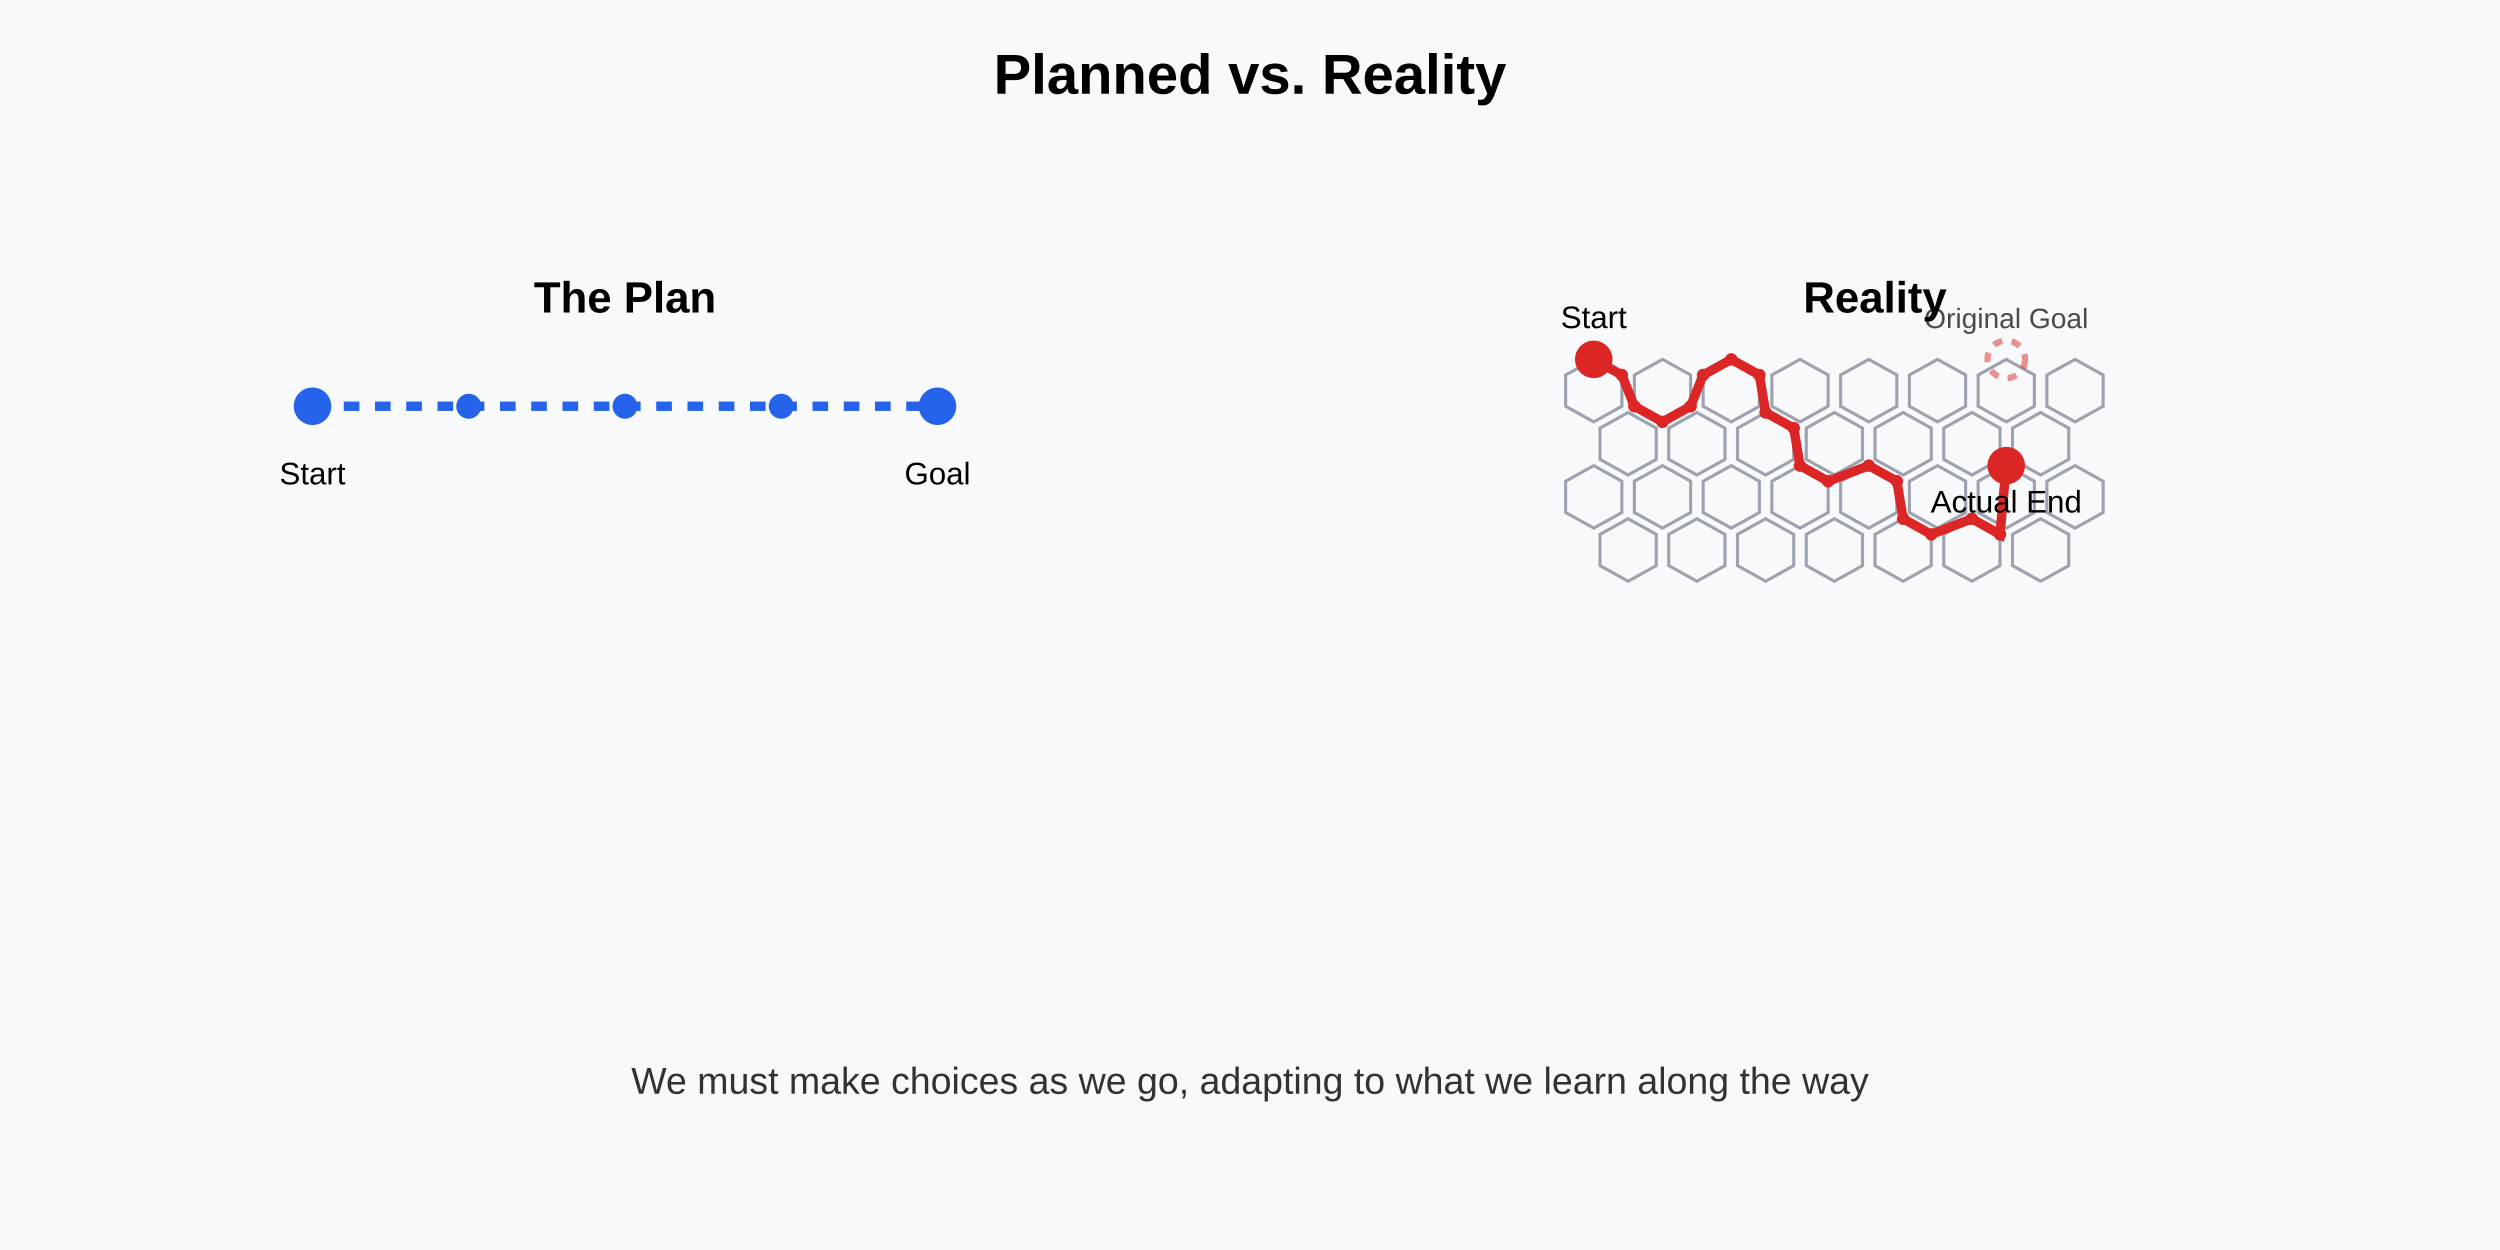
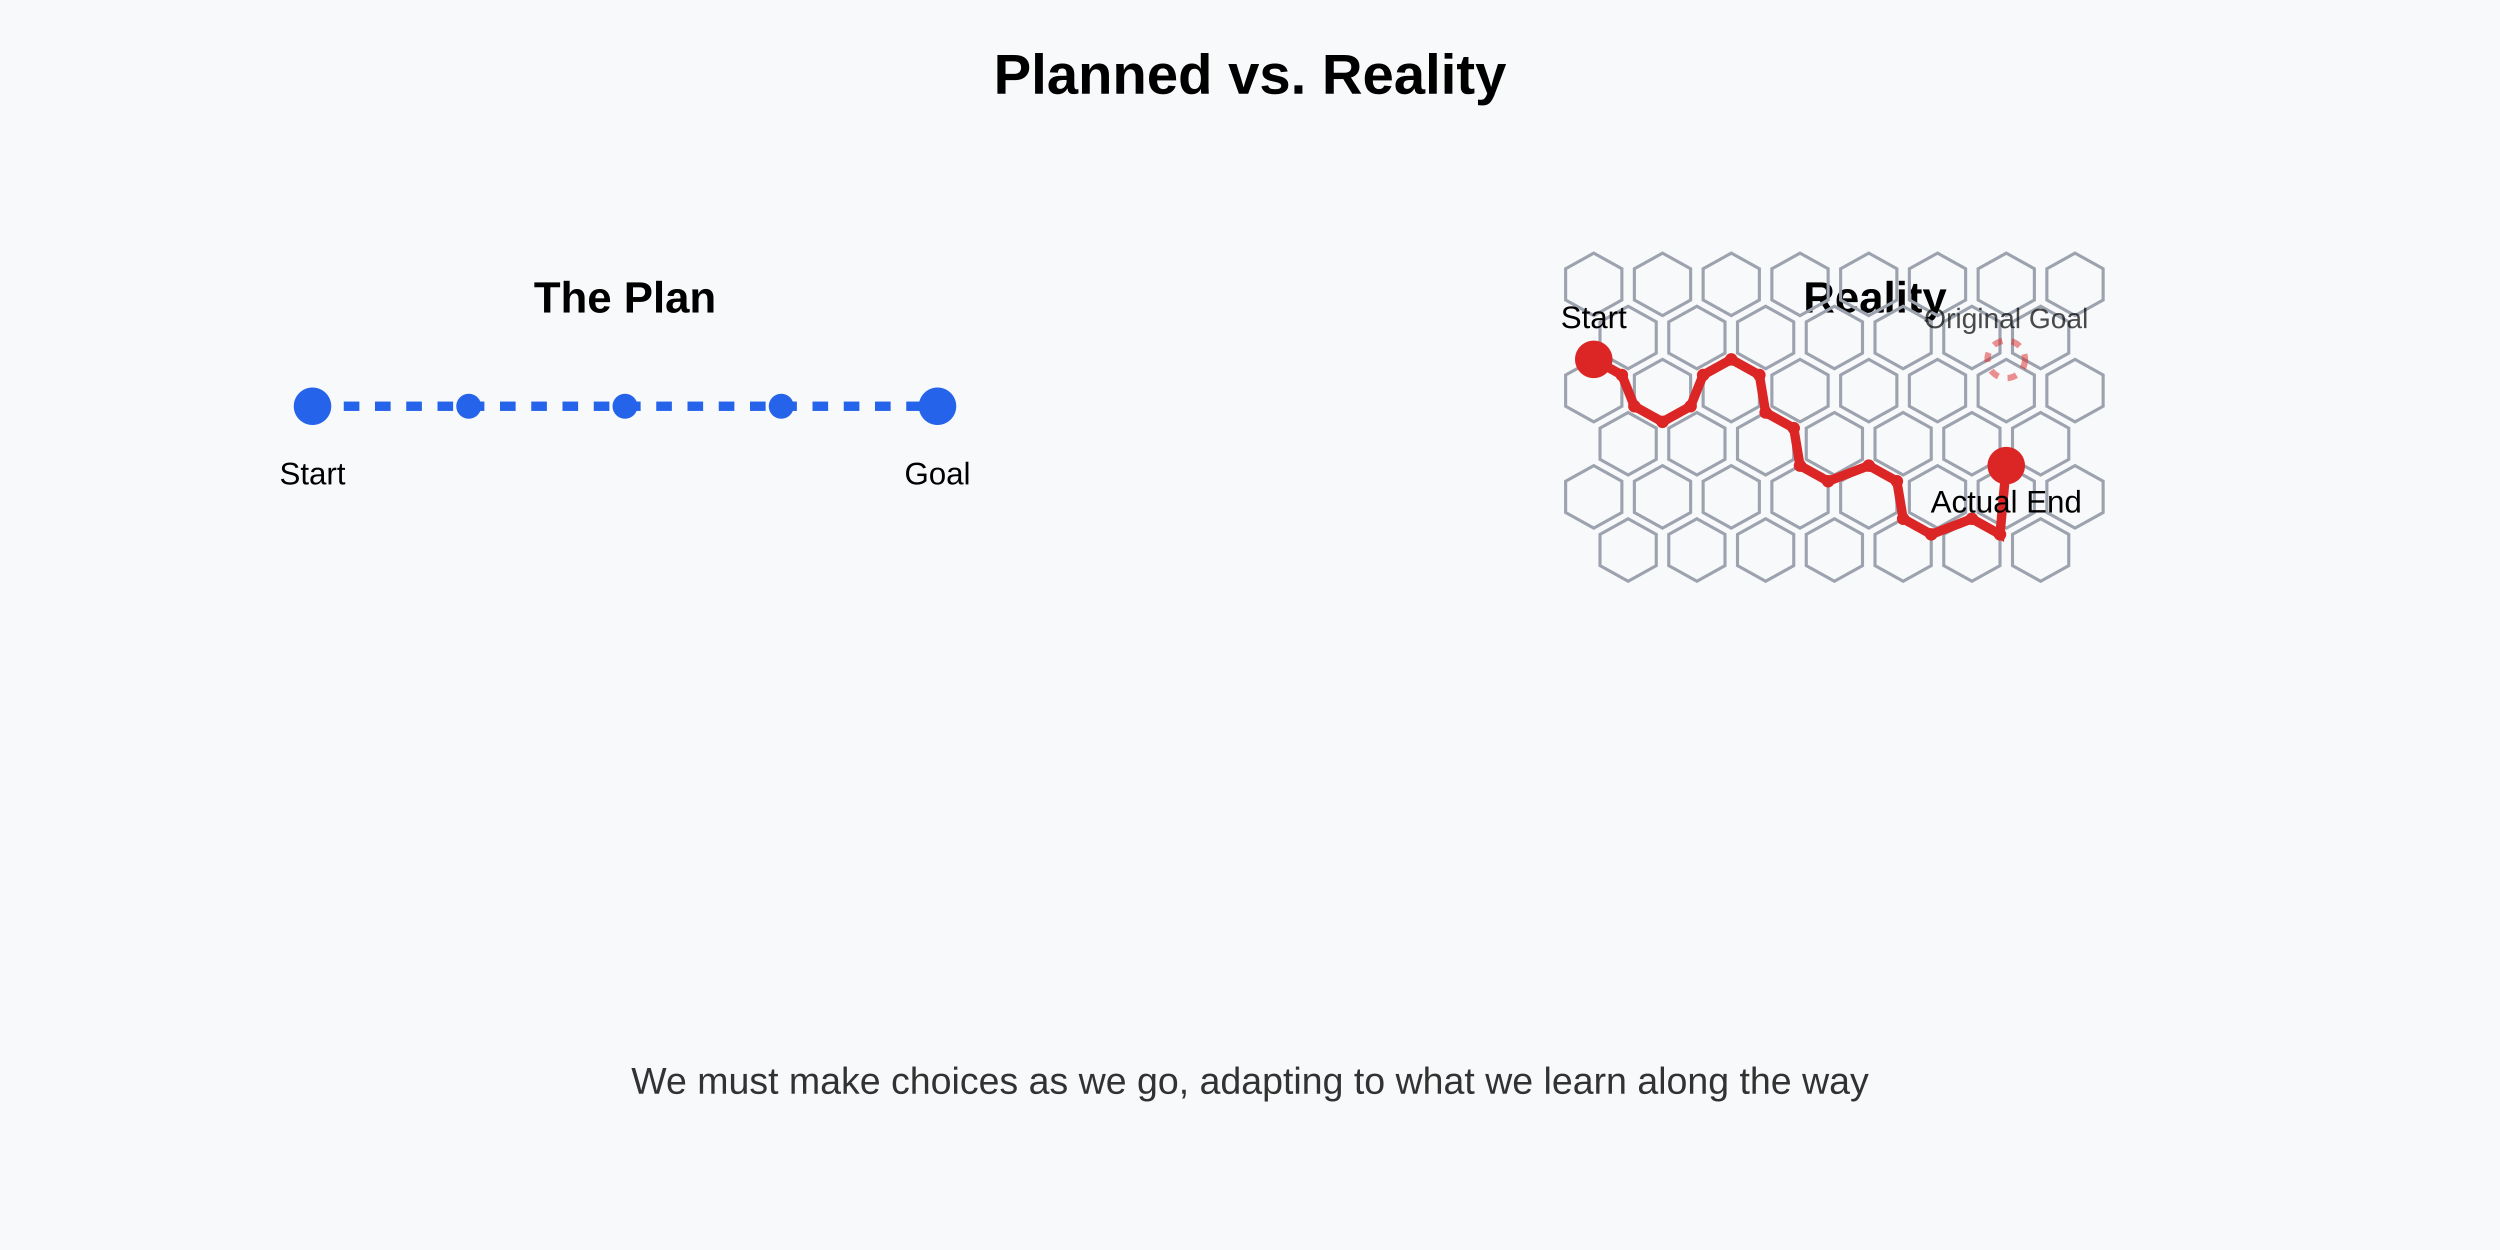
<svg xmlns="http://www.w3.org/2000/svg" width="800" height="400">
  <rect width="800" height="400" fill="#f8f9fa" />
  <text x="400" y="30" text-anchor="middle" font-family="Arial, sans-serif" font-size="18" font-weight="bold">
    Planned vs. Reality
  </text>
  <g transform="translate(50, 80)">
    <text x="150" y="20" text-anchor="middle" font-family="Arial, sans-serif" font-size="14" font-weight="bold">
      The Plan
    </text>
    <line x1="50" y1="50" x2="250" y2="50" stroke="#2563eb" stroke-width="3" stroke-dasharray="5,5" />
    <circle cx="50" cy="50" r="6" fill="#2563eb" />
    <circle cx="100" cy="50" r="4" fill="#2563eb" />
    <circle cx="150" cy="50" r="4" fill="#2563eb" />
    <circle cx="200" cy="50" r="4" fill="#2563eb" />
    <circle cx="250" cy="50" r="6" fill="#2563eb" />
    <text x="50" y="75" text-anchor="middle" font-family="Arial, sans-serif" font-size="10">Start</text>
    <text x="250" y="75" text-anchor="middle" font-family="Arial, sans-serif" font-size="10">Goal</text>
  </g>
  <g transform="translate(450, 80)">
    <text x="150" y="20" text-anchor="middle" font-family="Arial, sans-serif" font-size="14" font-weight="bold">
      Reality
    </text>
+     <polygon points="60,1 69,6 69,16 60,21 51,16 51,6" fill="none" stroke="#9ca3af" stroke-width="1" />
+     <polygon points="82,1 91,6 91,16 82,21 73,16 73,6" fill="none" stroke="#9ca3af" stroke-width="1" />
+     <polygon points="104,1 113,6 113,16 104,21 95,16 95,6" fill="none" stroke="#9ca3af" stroke-width="1" />
+     <polygon points="126,1 135,6 135,16 126,21 117,16 117,6" fill="none" stroke="#9ca3af" stroke-width="1" />
+     <polygon points="148,1 157,6 157,16 148,21 139,16 139,6" fill="none" stroke="#9ca3af" stroke-width="1" />
+     <polygon points="170,1 179,6 179,16 170,21 161,16 161,6" fill="none" stroke="#9ca3af" stroke-width="1" />
+     <polygon points="192,1 201,6 201,16 192,21 183,16 183,6" fill="none" stroke="#9ca3af" stroke-width="1" />
+     <polygon points="214,1 223,6 223,16 214,21 205,16 205,6" fill="none" stroke="#9ca3af" stroke-width="1" />
+     <polygon points="71,18 80,23 80,33 71,38 62,33 62,23" fill="none" stroke="#9ca3af" stroke-width="1" />
+     <polygon points="93,18 102,23 102,33 93,38 84,33 84,23" fill="none" stroke="#9ca3af" stroke-width="1" />
+     <polygon points="115,18 124,23 124,33 115,38 106,33 106,23" fill="none" stroke="#9ca3af" stroke-width="1" />
+     <polygon points="137,18 146,23 146,33 137,38 128,33 128,23" fill="none" stroke="#9ca3af" stroke-width="1" />
+     <polygon points="159,18 168,23 168,33 159,38 150,33 150,23" fill="none" stroke="#9ca3af" stroke-width="1" />
+     <polygon points="181,18 190,23 190,33 181,38 172,33 172,23" fill="none" stroke="#9ca3af" stroke-width="1" />
+     <polygon points="203,18 212,23 212,33 203,38 194,33 194,23" fill="none" stroke="#9ca3af" stroke-width="1" />
    <polygon points="60,35 69,40 69,50 60,55 51,50 51,40" fill="none" stroke="#9ca3af" stroke-width="1" />
    <polygon points="82,35 91,40 91,50 82,55 73,50 73,40" fill="none" stroke="#9ca3af" stroke-width="1" />
    <polygon points="104,35 113,40 113,50 104,55 95,50 95,40" fill="none" stroke="#9ca3af" stroke-width="1" />
    <polygon points="126,35 135,40 135,50 126,55 117,50 117,40" fill="none" stroke="#9ca3af" stroke-width="1" />
    <polygon points="148,35 157,40 157,50 148,55 139,50 139,40" fill="none" stroke="#9ca3af" stroke-width="1" />
    <polygon points="170,35 179,40 179,50 170,55 161,50 161,40" fill="none" stroke="#9ca3af" stroke-width="1" />
    <polygon points="192,35 201,40 201,50 192,55 183,50 183,40" fill="none" stroke="#9ca3af" stroke-width="1" />
    <polygon points="214,35 223,40 223,50 214,55 205,50 205,40" fill="none" stroke="#9ca3af" stroke-width="1" />
    <polygon points="71,52 80,57 80,67 71,72 62,67 62,57" fill="none" stroke="#9ca3af" stroke-width="1" />
    <polygon points="93,52 102,57 102,67 93,72 84,67 84,57" fill="none" stroke="#9ca3af" stroke-width="1" />
    <polygon points="115,52 124,57 124,67 115,72 106,67 106,57" fill="none" stroke="#9ca3af" stroke-width="1" />
    <polygon points="137,52 146,57 146,67 137,72 128,67 128,57" fill="none" stroke="#9ca3af" stroke-width="1" />
    <polygon points="159,52 168,57 168,67 159,72 150,67 150,57" fill="none" stroke="#9ca3af" stroke-width="1" />
    <polygon points="181,52 190,57 190,67 181,72 172,67 172,57" fill="none" stroke="#9ca3af" stroke-width="1" />
    <polygon points="203,52 212,57 212,67 203,72 194,67 194,57" fill="none" stroke="#9ca3af" stroke-width="1" />
    <polygon points="60,69 69,74 69,84 60,89 51,84 51,74" fill="none" stroke="#9ca3af" stroke-width="1" />
    <polygon points="82,69 91,74 91,84 82,89 73,84 73,74" fill="none" stroke="#9ca3af" stroke-width="1" />
    <polygon points="104,69 113,74 113,84 104,89 95,84 95,74" fill="none" stroke="#9ca3af" stroke-width="1" />
    <polygon points="126,69 135,74 135,84 126,89 117,84 117,74" fill="none" stroke="#9ca3af" stroke-width="1" />
    <polygon points="148,69 157,74 157,84 148,89 139,84 139,74" fill="none" stroke="#9ca3af" stroke-width="1" />
    <polygon points="170,69 179,74 179,84 170,89 161,84 161,74" fill="none" stroke="#9ca3af" stroke-width="1" />
    <polygon points="192,69 201,74 201,84 192,89 183,84 183,74" fill="none" stroke="#9ca3af" stroke-width="1" />
    <polygon points="214,69 223,74 223,84 214,89 205,84 205,74" fill="none" stroke="#9ca3af" stroke-width="1" />
    <polygon points="71,86 80,91 80,101 71,106 62,101 62,91" fill="none" stroke="#9ca3af" stroke-width="1" />
    <polygon points="93,86 102,91 102,101 93,106 84,101 84,91" fill="none" stroke="#9ca3af" stroke-width="1" />
    <polygon points="115,86 124,91 124,101 115,106 106,101 106,91" fill="none" stroke="#9ca3af" stroke-width="1" />
    <polygon points="137,86 146,91 146,101 137,106 128,101 128,91" fill="none" stroke="#9ca3af" stroke-width="1" />
    <polygon points="159,86 168,91 168,101 159,106 150,101 150,91" fill="none" stroke="#9ca3af" stroke-width="1" />
    <polygon points="181,86 190,91 190,101 181,106 172,101 172,91" fill="none" stroke="#9ca3af" stroke-width="1" />
    <polygon points="203,86 212,91 212,101 203,106 194,101 194,91" fill="none" stroke="#9ca3af" stroke-width="1" />
    <path d="M 60,35 L 69,40 L 73,50 L 82,55 L 91,50 L 95,40 L 104,35 L 113,40 L 115,52 L 124,57 L 126,69 L 135,74 L 148,69 L 157,74 L 159,86 L 168,91 L 181,86 L 190,91 L 192,69" fill="none" stroke="#dc2626" stroke-width="3" />
    <circle cx="60" cy="35" r="6" fill="#dc2626" />
    <circle cx="69" cy="40" r="2" fill="#dc2626" />
    <circle cx="73" cy="50" r="2" fill="#dc2626" />
    <circle cx="82" cy="55" r="2" fill="#dc2626" />
    <circle cx="91" cy="50" r="2" fill="#dc2626" />
    <circle cx="95" cy="40" r="2" fill="#dc2626" />
    <circle cx="104" cy="35" r="2" fill="#dc2626" />
    <circle cx="113" cy="40" r="2" fill="#dc2626" />
    <circle cx="115" cy="52" r="2" fill="#dc2626" />
    <circle cx="124" cy="57" r="2" fill="#dc2626" />
    <circle cx="126" cy="69" r="2" fill="#dc2626" />
    <circle cx="135" cy="74" r="2" fill="#dc2626" />
    <circle cx="148" cy="69" r="2" fill="#dc2626" />
    <circle cx="157" cy="74" r="2" fill="#dc2626" />
    <circle cx="159" cy="86" r="2" fill="#dc2626" />
    <circle cx="168" cy="91" r="2" fill="#dc2626" />
    <circle cx="181" cy="86" r="2" fill="#dc2626" />
    <circle cx="190" cy="91" r="2" fill="#dc2626" />
    <circle cx="192" cy="69" r="6" fill="#dc2626" />
    <circle cx="192" cy="35" r="6" fill="none" stroke="#dc2626" stroke-width="2" stroke-dasharray="3,3" opacity="0.5" />
    <text x="192" y="25" text-anchor="middle" font-family="Arial, sans-serif" font-size="9" opacity="0.7">Original Goal</text>
    <text x="60" y="25" text-anchor="middle" font-family="Arial, sans-serif" font-size="10">Start</text>
    <text x="192" y="84" text-anchor="middle" font-family="Arial, sans-serif" font-size="10">Actual End</text>
  </g>
  <text x="400" y="350" text-anchor="middle" font-family="Arial, sans-serif" font-size="12" opacity="0.8">
    We must make choices as we go, adapting to what we learn along the way
  </text>
</svg>
